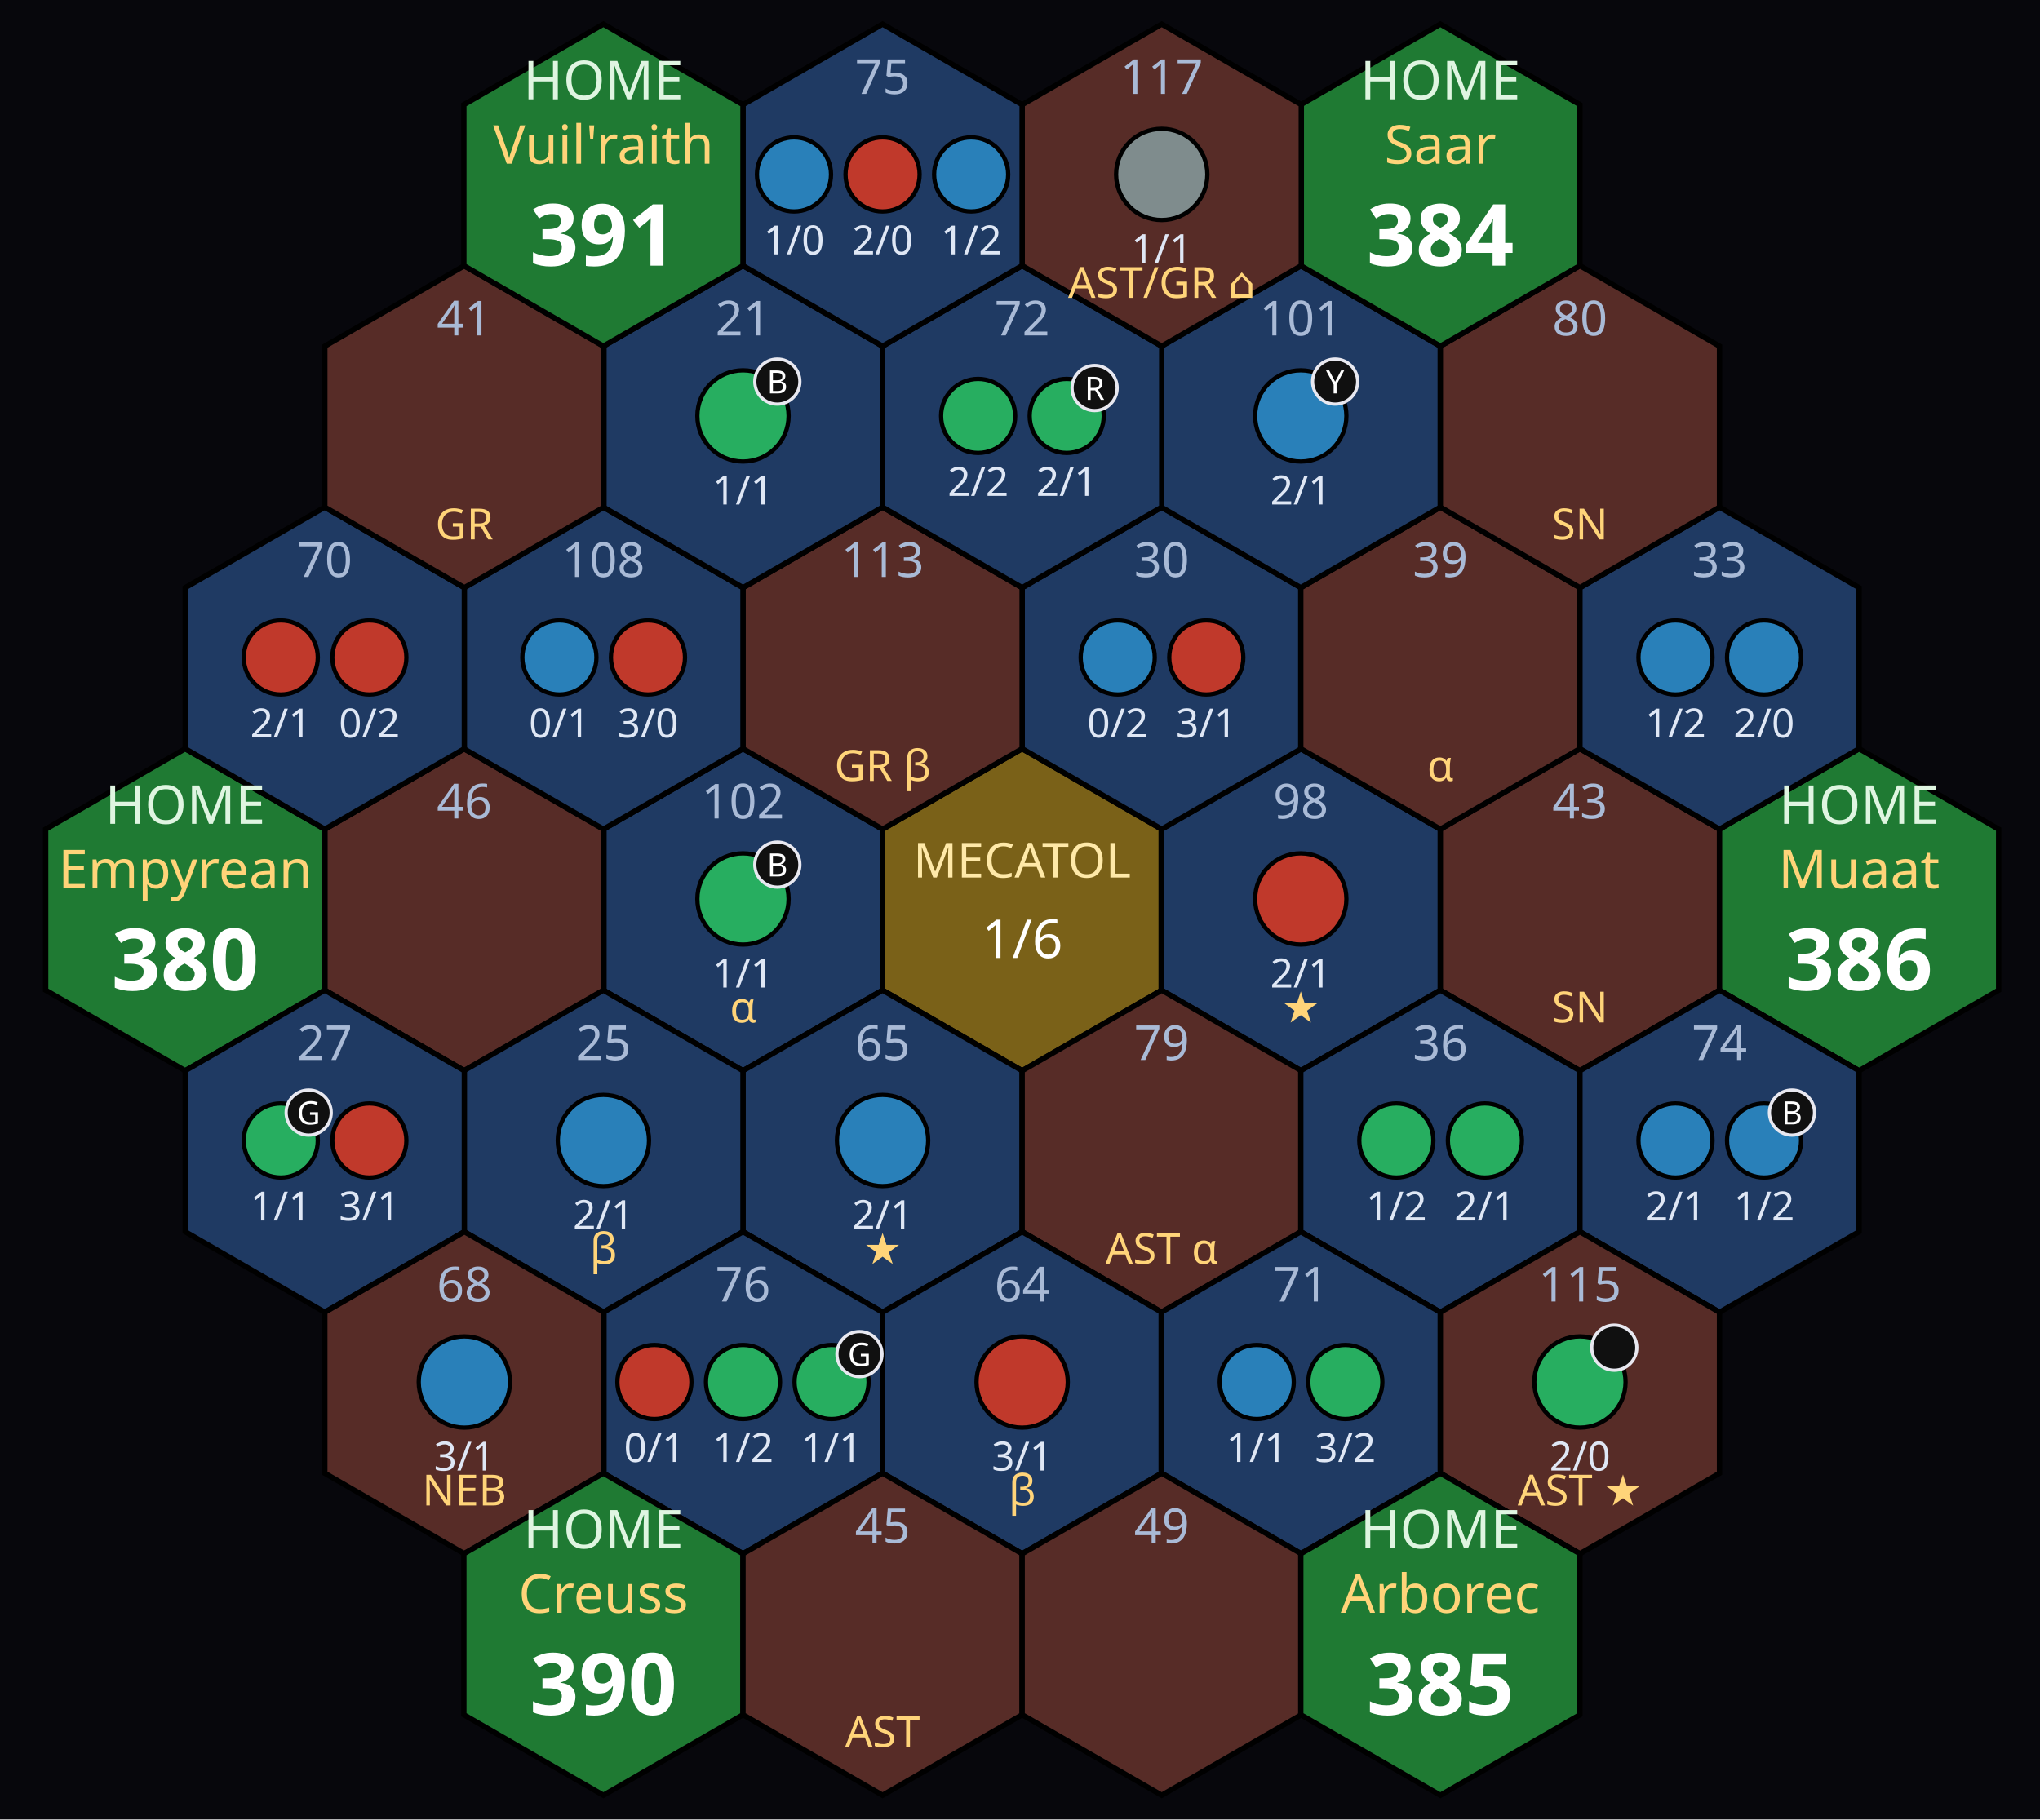
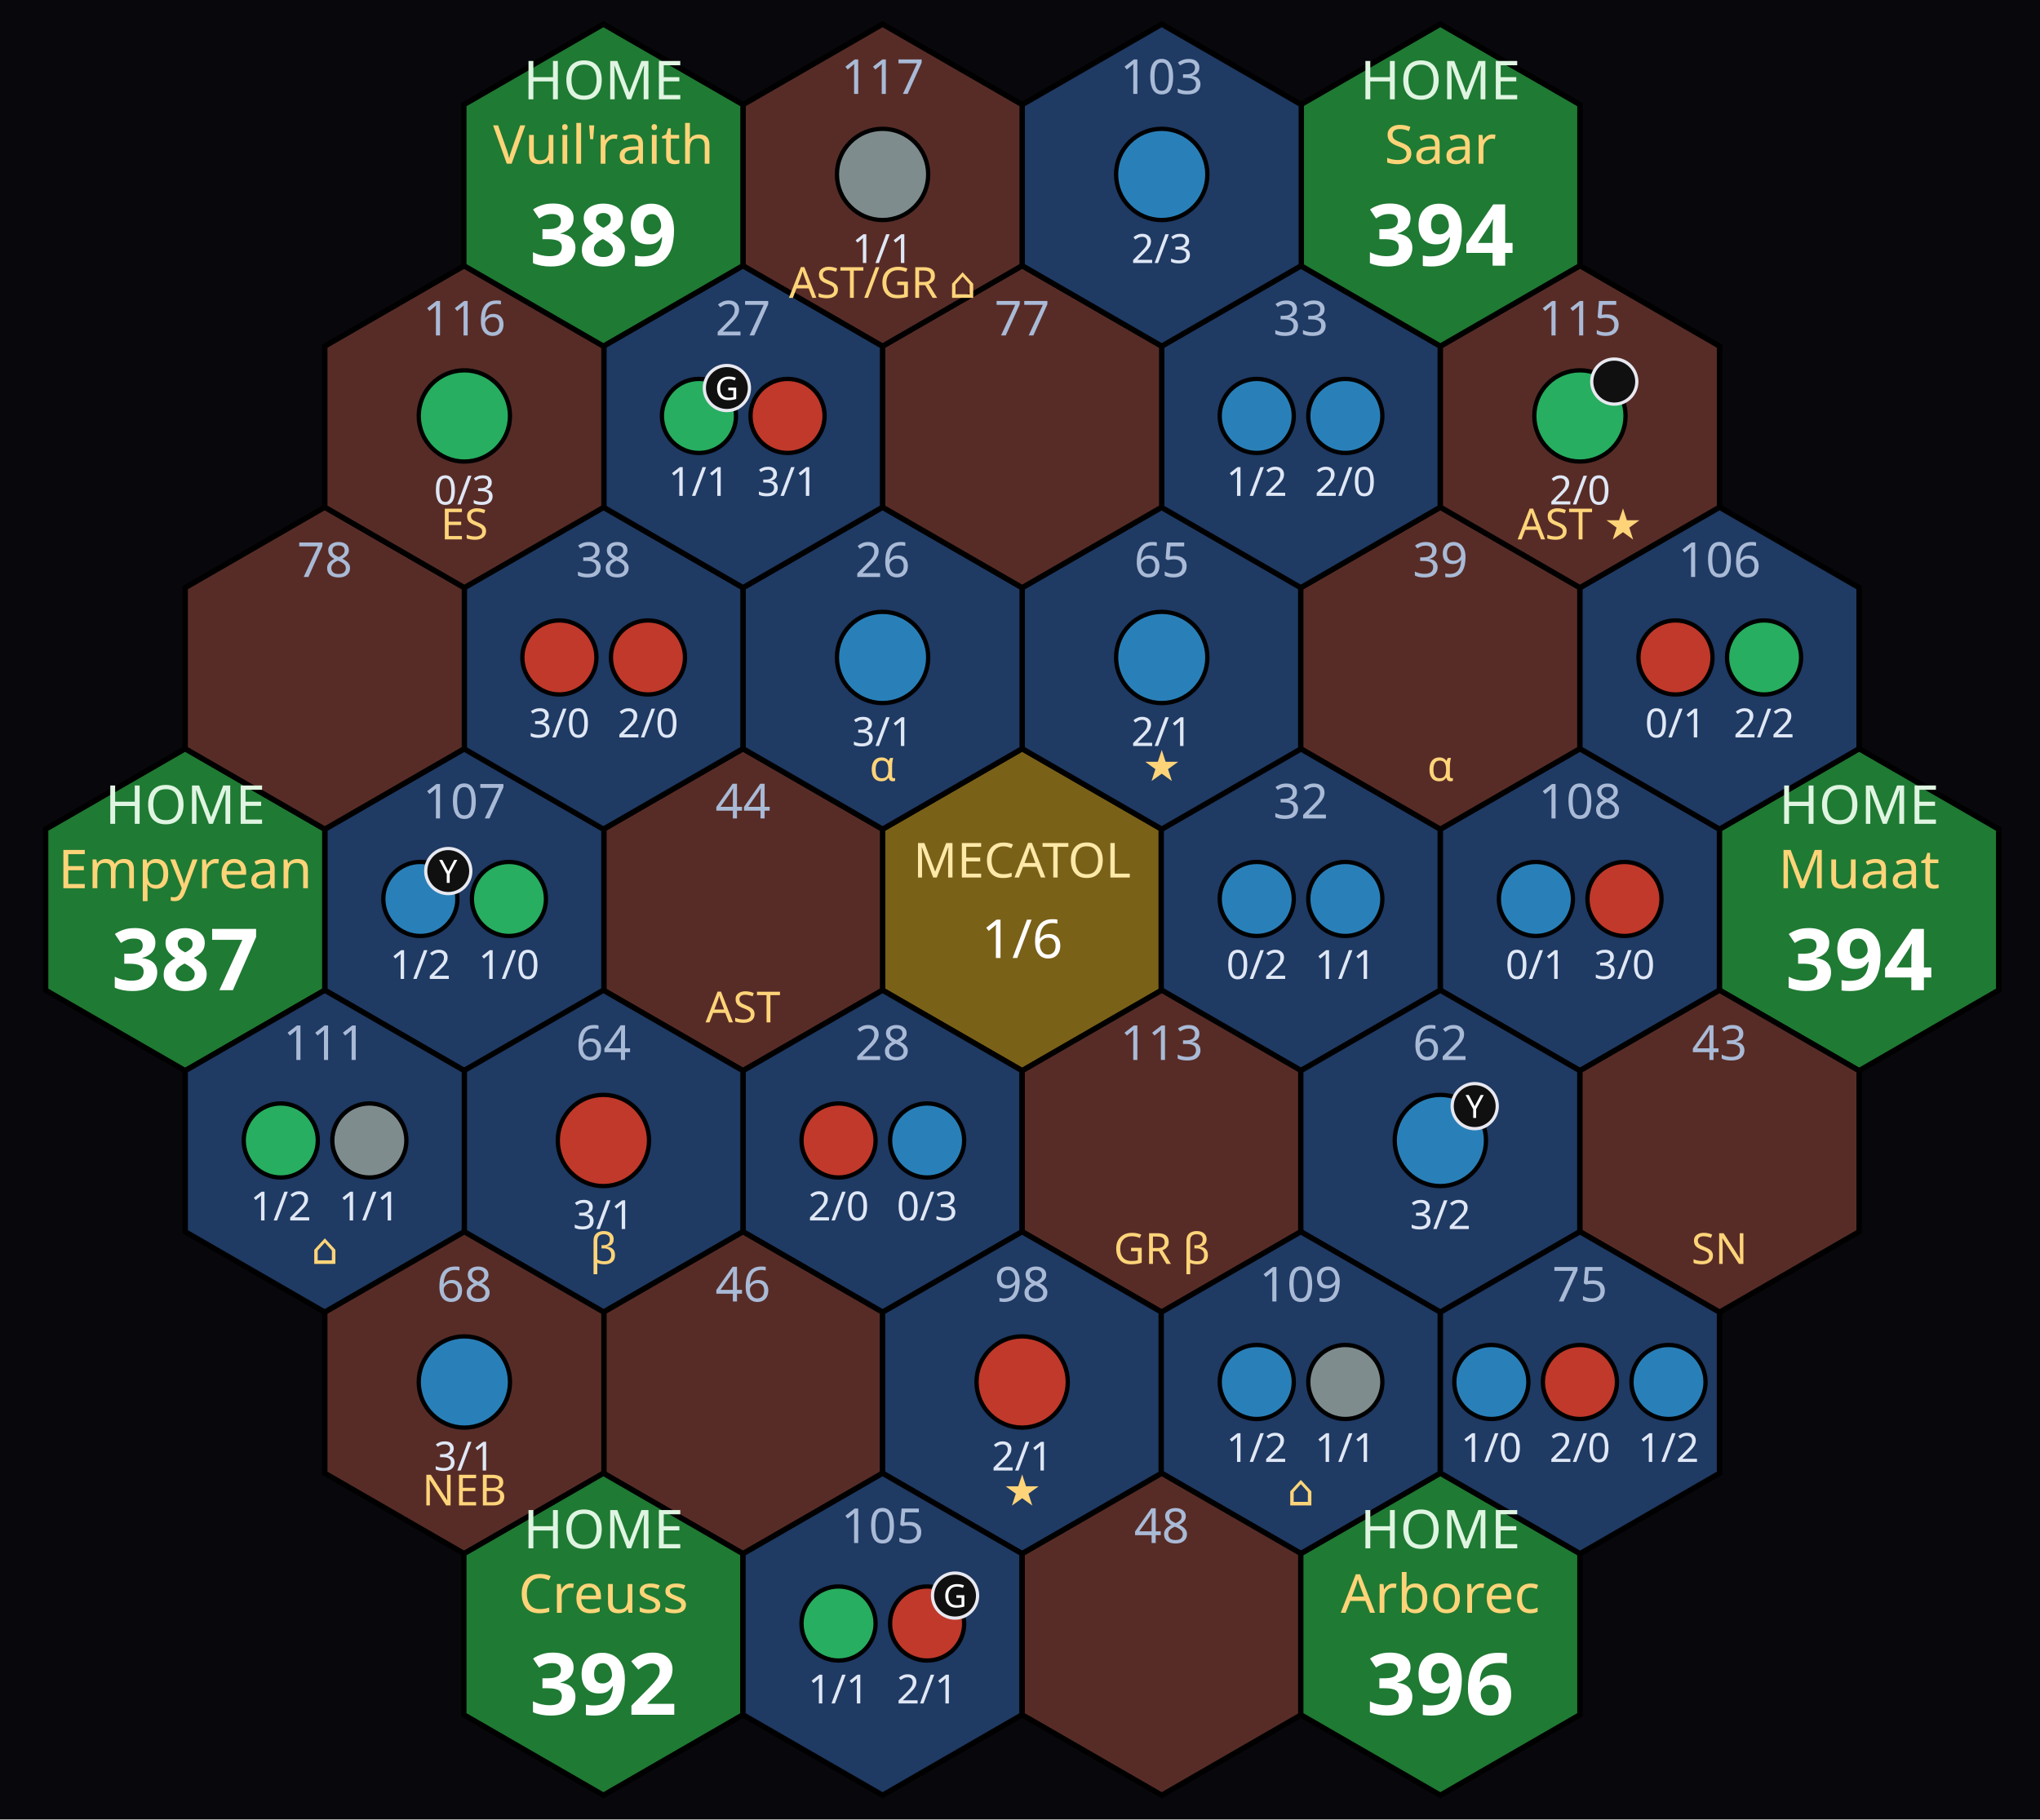
<svg xmlns="http://www.w3.org/2000/svg" width="380" height="339" viewBox="0 0 380 339">
  <rect width="100%" height="100%" fill="#07070c" />
  <polygon points="190.4,139.5 216.4,154.5 216.4,184.5 190.4,199.5 164.4,184.5 164.4,154.5" fill="#7a6118" stroke="#000000" stroke-width="1" />
  <polygon points="242.3,139.5 268.3,154.5 268.3,184.5 242.3,199.5 216.3,184.5 216.3,154.5" fill="#1f3a63" stroke="#000000" stroke-width="1" />
  <polygon points="216.4,94.5 242.4,109.5 242.4,139.5 216.4,154.5 190.4,139.5 190.4,109.5" fill="#1f3a63" stroke="#000000" stroke-width="1" />
-   <polygon points="138.4,139.5 164.4,154.5 164.4,184.5 138.4,199.5 112.4,184.5 112.4,154.5" fill="#1f3a63" stroke="#000000" stroke-width="1" />
-   <polygon points="164.4,94.5 190.4,109.5 190.4,139.5 164.4,154.5 138.4,139.5 138.4,109.5" fill="#572c27" stroke="#000000" stroke-width="1" />
+   <polygon points="138.4,139.5 164.4,154.5 164.4,184.5 138.4,199.5 112.4,184.5 112.4,154.5" fill="#572c27" stroke="#000000" stroke-width="1" />
+   <polygon points="164.4,94.5 190.4,109.5 190.4,139.5 164.4,154.5 138.4,139.5 138.4,109.5" fill="#1f3a63" stroke="#000000" stroke-width="1" />
  <polygon points="164.4,184.5 190.4,199.5 190.4,229.5 164.4,244.5 138.4,229.5 138.4,199.5" fill="#1f3a63" stroke="#000000" stroke-width="1" />
  <polygon points="216.4,184.5 242.4,199.5 242.4,229.5 216.4,244.5 190.4,229.5 190.4,199.5" fill="#572c27" stroke="#000000" stroke-width="1" />
-   <polygon points="294.3,139.5 320.3,154.5 320.3,184.5 294.3,199.5 268.3,184.5 268.3,154.5" fill="#572c27" stroke="#000000" stroke-width="1" />
+   <polygon points="294.3,139.5 320.3,154.5 320.3,184.5 294.3,199.5 268.3,184.5 268.3,154.5" fill="#1f3a63" stroke="#000000" stroke-width="1" />
  <polygon points="268.3,94.5 294.3,109.5 294.3,139.5 268.3,154.5 242.3,139.5 242.3,109.5" fill="#572c27" stroke="#000000" stroke-width="1" />
  <polygon points="268.3,184.5 294.3,199.5 294.3,229.5 268.3,244.5 242.3,229.5 242.3,199.5" fill="#1f3a63" stroke="#000000" stroke-width="1" />
  <polygon points="242.3,49.5 268.3,64.5 268.3,94.5 242.3,109.5 216.3,94.5 216.3,64.5" fill="#1f3a63" stroke="#000000" stroke-width="1" />
-   <polygon points="190.4,49.5 216.4,64.5 216.4,94.5 190.4,109.5 164.4,94.5 164.4,64.5" fill="#1f3a63" stroke="#000000" stroke-width="1" />
-   <polygon points="86.5,139.5 112.5,154.5 112.5,184.5 86.5,199.5 60.5,184.5 60.5,154.5" fill="#572c27" stroke="#000000" stroke-width="1" />
+   <polygon points="190.4,49.5 216.4,64.5 216.4,94.5 190.4,109.5 164.4,94.5 164.4,64.5" fill="#572c27" stroke="#000000" stroke-width="1" />
+   <polygon points="86.5,139.5 112.5,154.5 112.5,184.5 86.5,199.5 60.5,184.5 60.5,154.5" fill="#1f3a63" stroke="#000000" stroke-width="1" />
  <polygon points="112.4,94.5 138.4,109.5 138.4,139.5 112.4,154.5 86.4,139.5 86.4,109.5" fill="#1f3a63" stroke="#000000" stroke-width="1" />
  <polygon points="112.4,184.5 138.4,199.5 138.4,229.5 112.4,244.5 86.4,229.5 86.4,199.5" fill="#1f3a63" stroke="#000000" stroke-width="1" />
  <polygon points="138.4,49.5 164.4,64.5 164.4,94.5 138.4,109.5 112.4,94.5 112.4,64.5" fill="#1f3a63" stroke="#000000" stroke-width="1" />
-   <polygon points="138.4,229.5 164.4,244.5 164.4,274.5 138.4,289.5 112.4,274.5 112.4,244.5" fill="#1f3a63" stroke="#000000" stroke-width="1" />
+   <polygon points="138.4,229.5 164.4,244.5 164.4,274.5 138.4,289.5 112.4,274.5 112.4,244.5" fill="#572c27" stroke="#000000" stroke-width="1" />
  <polygon points="190.4,229.5 216.4,244.5 216.4,274.5 190.4,289.5 164.4,274.5 164.4,244.5" fill="#1f3a63" stroke="#000000" stroke-width="1" />
  <polygon points="242.3,229.5 268.3,244.5 268.3,274.5 242.3,289.5 216.3,274.5 216.3,244.5" fill="#1f3a63" stroke="#000000" stroke-width="1" />
  <polygon points="346.3,139.5 372.3,154.5 372.3,184.5 346.3,199.5 320.3,184.5 320.3,154.5" fill="#1f7a33" stroke="#000000" stroke-width="1" />
  <polygon points="320.3,94.5 346.3,109.5 346.3,139.5 320.3,154.5 294.3,139.5 294.3,109.5" fill="#1f3a63" stroke="#000000" stroke-width="1" />
-   <polygon points="320.3,184.5 346.3,199.5 346.3,229.5 320.3,244.5 294.3,229.5 294.3,199.5" fill="#1f3a63" stroke="#000000" stroke-width="1" />
+   <polygon points="320.3,184.5 346.3,199.5 346.3,229.5 320.3,244.5 294.3,229.5 294.3,199.5" fill="#572c27" stroke="#000000" stroke-width="1" />
  <polygon points="294.3,49.5 320.3,64.5 320.3,94.5 294.3,109.5 268.3,94.5 268.3,64.5" fill="#572c27" stroke="#000000" stroke-width="1" />
-   <polygon points="294.3,229.5 320.3,244.5 320.3,274.5 294.3,289.5 268.3,274.5 268.3,244.5" fill="#572c27" stroke="#000000" stroke-width="1" />
+   <polygon points="294.3,229.5 320.3,244.5 320.3,274.5 294.3,289.5 268.3,274.5 268.3,244.5" fill="#1f3a63" stroke="#000000" stroke-width="1" />
  <polygon points="268.3,4.5 294.3,19.5 294.3,49.5 268.3,64.5 242.3,49.5 242.3,19.5" fill="#1f7a33" stroke="#000000" stroke-width="1" />
-   <polygon points="216.4,4.5 242.4,19.5 242.4,49.5 216.4,64.5 190.4,49.5 190.4,19.5" fill="#572c27" stroke="#000000" stroke-width="1" />
-   <polygon points="164.4,4.5 190.4,19.5 190.4,49.5 164.4,64.5 138.4,49.5 138.4,19.5" fill="#1f3a63" stroke="#000000" stroke-width="1" />
+   <polygon points="216.4,4.5 242.4,19.5 242.4,49.5 216.4,64.5 190.4,49.5 190.4,19.5" fill="#1f3a63" stroke="#000000" stroke-width="1" />
+   <polygon points="164.4,4.5 190.4,19.5 190.4,49.5 164.4,64.5 138.4,49.5 138.4,19.5" fill="#572c27" stroke="#000000" stroke-width="1" />
  <polygon points="34.5,139.5 60.5,154.5 60.5,184.5 34.5,199.5 8.5,184.5 8.5,154.5" fill="#1f7a33" stroke="#000000" stroke-width="1" />
-   <polygon points="60.5,94.5 86.5,109.5 86.5,139.5 60.5,154.5 34.5,139.5 34.5,109.5" fill="#1f3a63" stroke="#000000" stroke-width="1" />
+   <polygon points="60.5,94.5 86.5,109.5 86.5,139.5 60.5,154.5 34.5,139.5 34.5,109.5" fill="#572c27" stroke="#000000" stroke-width="1" />
  <polygon points="60.5,184.5 86.5,199.5 86.5,229.5 60.5,244.5 34.5,229.5 34.5,199.5" fill="#1f3a63" stroke="#000000" stroke-width="1" />
  <polygon points="86.5,49.5 112.5,64.5 112.5,94.5 86.5,109.5 60.5,94.5 60.5,64.5" fill="#572c27" stroke="#000000" stroke-width="1" />
  <polygon points="86.5,229.5 112.5,244.5 112.5,274.5 86.5,289.5 60.5,274.5 60.5,244.5" fill="#572c27" stroke="#000000" stroke-width="1" />
  <polygon points="112.4,4.5 138.4,19.5 138.4,49.5 112.4,64.5 86.4,49.5 86.4,19.5" fill="#1f7a33" stroke="#000000" stroke-width="1" />
  <polygon points="112.4,274.5 138.4,289.5 138.4,319.5 112.4,334.5 86.4,319.5 86.4,289.5" fill="#1f7a33" stroke="#000000" stroke-width="1" />
-   <polygon points="164.4,274.5 190.4,289.5 190.4,319.5 164.4,334.5 138.4,319.5 138.4,289.5" fill="#572c27" stroke="#000000" stroke-width="1" />
+   <polygon points="164.4,274.5 190.4,289.5 190.4,319.5 164.4,334.5 138.4,319.5 138.4,289.5" fill="#1f3a63" stroke="#000000" stroke-width="1" />
  <polygon points="216.4,274.5 242.4,289.5 242.4,319.5 216.4,334.5 190.4,319.5 190.4,289.5" fill="#572c27" stroke="#000000" stroke-width="1" />
  <polygon points="268.3,274.5 294.3,289.5 294.3,319.5 268.3,334.5 242.3,319.5 242.3,289.5" fill="#1f7a33" stroke="#000000" stroke-width="1" />
  <text x="190.4" y="163.5" font-size="9" fill="#ffe9a8" text-anchor="middle" font-family="sans-serif">MECATOL</text>
  <text x="190.4" y="178.5" font-size="10" fill="#ffffff" text-anchor="middle" font-family="sans-serif">1/6</text>
-   <text x="242.3" y="152.5" font-size="9" fill="#a9bad6" text-anchor="middle" font-family="sans-serif">98</text>
-   <circle cx="242.3" cy="167.5" r="8.5" fill="#c0392b" stroke="#000000" stroke-width="0.80" />
-   <text x="242.3" y="184.0" font-size="7.5" fill="#dfe7f5" text-anchor="middle" font-family="sans-serif">2/1</text>
-   <text x="242.3" y="190.5" font-size="8" fill="#ffd479" text-anchor="middle" font-family="sans-serif">★</text>
-   <text x="216.4" y="107.5" font-size="9" fill="#a9bad6" text-anchor="middle" font-family="sans-serif">30</text>
-   <circle cx="208.2" cy="122.5" r="6.9" fill="#2980b9" stroke="#000000" stroke-width="0.80" />
-   <text x="208.2" y="137.4" font-size="7.5" fill="#dfe7f5" text-anchor="middle" font-family="sans-serif">0/2</text>
-   <circle cx="224.7" cy="122.5" r="6.9" fill="#c0392b" stroke="#000000" stroke-width="0.80" />
-   <text x="224.7" y="137.4" font-size="7.5" fill="#dfe7f5" text-anchor="middle" font-family="sans-serif">3/1</text>
-   <text x="138.4" y="152.5" font-size="9" fill="#a9bad6" text-anchor="middle" font-family="sans-serif">102</text>
-   <circle cx="138.4" cy="167.5" r="8.5" fill="#27ae60" stroke="#000000" stroke-width="0.80" />
-   <circle cx="144.8" cy="161.1" r="4.2" fill="#101010" stroke="#e8e8f0" stroke-width="0.6" />
-   <text x="144.8" y="163.3" font-size="6" fill="#ffffff" text-anchor="middle" font-family="sans-serif">B</text>
-   <text x="138.4" y="184.0" font-size="7.5" fill="#dfe7f5" text-anchor="middle" font-family="sans-serif">1/1</text>
-   <text x="138.4" y="190.5" font-size="8" fill="#ffd479" text-anchor="middle" font-family="sans-serif">α</text>
-   <text x="164.4" y="107.5" font-size="9" fill="#a9bad6" text-anchor="middle" font-family="sans-serif">113</text>
-   <text x="164.4" y="145.5" font-size="8" fill="#ffd479" text-anchor="middle" font-family="sans-serif">GR β</text>
-   <text x="164.4" y="197.5" font-size="9" fill="#a9bad6" text-anchor="middle" font-family="sans-serif">65</text>
-   <circle cx="164.4" cy="212.5" r="8.5" fill="#2980b9" stroke="#000000" stroke-width="0.80" />
-   <text x="164.4" y="229.0" font-size="7.5" fill="#dfe7f5" text-anchor="middle" font-family="sans-serif">2/1</text>
-   <text x="164.4" y="235.5" font-size="8" fill="#ffd479" text-anchor="middle" font-family="sans-serif">★</text>
-   <text x="216.4" y="197.5" font-size="9" fill="#a9bad6" text-anchor="middle" font-family="sans-serif">79</text>
-   <text x="216.4" y="235.5" font-size="8" fill="#ffd479" text-anchor="middle" font-family="sans-serif">AST α</text>
-   <text x="294.3" y="152.5" font-size="9" fill="#a9bad6" text-anchor="middle" font-family="sans-serif">43</text>
-   <text x="294.3" y="190.5" font-size="8" fill="#ffd479" text-anchor="middle" font-family="sans-serif">SN</text>
+   <text x="242.3" y="152.5" font-size="9" fill="#a9bad6" text-anchor="middle" font-family="sans-serif">32</text>
+   <circle cx="234.1" cy="167.5" r="6.9" fill="#2980b9" stroke="#000000" stroke-width="0.80" />
+   <text x="234.1" y="182.4" font-size="7.5" fill="#dfe7f5" text-anchor="middle" font-family="sans-serif">0/2</text>
+   <circle cx="250.6" cy="167.5" r="6.9" fill="#2980b9" stroke="#000000" stroke-width="0.80" />
+   <text x="250.6" y="182.4" font-size="7.5" fill="#dfe7f5" text-anchor="middle" font-family="sans-serif">1/1</text>
+   <text x="216.4" y="107.5" font-size="9" fill="#a9bad6" text-anchor="middle" font-family="sans-serif">65</text>
+   <circle cx="216.4" cy="122.5" r="8.5" fill="#2980b9" stroke="#000000" stroke-width="0.80" />
+   <text x="216.4" y="139.0" font-size="7.5" fill="#dfe7f5" text-anchor="middle" font-family="sans-serif">2/1</text>
+   <text x="216.4" y="145.5" font-size="8" fill="#ffd479" text-anchor="middle" font-family="sans-serif">★</text>
+   <text x="138.4" y="152.5" font-size="9" fill="#a9bad6" text-anchor="middle" font-family="sans-serif">44</text>
+   <text x="138.4" y="190.5" font-size="8" fill="#ffd479" text-anchor="middle" font-family="sans-serif">AST</text>
+   <text x="164.4" y="107.5" font-size="9" fill="#a9bad6" text-anchor="middle" font-family="sans-serif">26</text>
+   <circle cx="164.4" cy="122.5" r="8.5" fill="#2980b9" stroke="#000000" stroke-width="0.80" />
+   <text x="164.4" y="139.0" font-size="7.5" fill="#dfe7f5" text-anchor="middle" font-family="sans-serif">3/1</text>
+   <text x="164.4" y="145.5" font-size="8" fill="#ffd479" text-anchor="middle" font-family="sans-serif">α</text>
+   <text x="164.4" y="197.5" font-size="9" fill="#a9bad6" text-anchor="middle" font-family="sans-serif">28</text>
+   <circle cx="156.2" cy="212.5" r="6.9" fill="#c0392b" stroke="#000000" stroke-width="0.80" />
+   <text x="156.2" y="227.4" font-size="7.5" fill="#dfe7f5" text-anchor="middle" font-family="sans-serif">2/0</text>
+   <circle cx="172.7" cy="212.5" r="6.9" fill="#2980b9" stroke="#000000" stroke-width="0.80" />
+   <text x="172.7" y="227.4" font-size="7.5" fill="#dfe7f5" text-anchor="middle" font-family="sans-serif">0/3</text>
+   <text x="216.4" y="197.5" font-size="9" fill="#a9bad6" text-anchor="middle" font-family="sans-serif">113</text>
+   <text x="216.4" y="235.5" font-size="8" fill="#ffd479" text-anchor="middle" font-family="sans-serif">GR β</text>
+   <text x="294.3" y="152.5" font-size="9" fill="#a9bad6" text-anchor="middle" font-family="sans-serif">108</text>
+   <circle cx="286.1" cy="167.5" r="6.9" fill="#2980b9" stroke="#000000" stroke-width="0.80" />
+   <text x="286.1" y="182.4" font-size="7.5" fill="#dfe7f5" text-anchor="middle" font-family="sans-serif">0/1</text>
+   <circle cx="302.6" cy="167.5" r="6.9" fill="#c0392b" stroke="#000000" stroke-width="0.80" />
+   <text x="302.6" y="182.4" font-size="7.5" fill="#dfe7f5" text-anchor="middle" font-family="sans-serif">3/0</text>
  <text x="268.3" y="107.5" font-size="9" fill="#a9bad6" text-anchor="middle" font-family="sans-serif">39</text>
  <text x="268.3" y="145.5" font-size="8" fill="#ffd479" text-anchor="middle" font-family="sans-serif">α</text>
-   <text x="268.3" y="197.5" font-size="9" fill="#a9bad6" text-anchor="middle" font-family="sans-serif">36</text>
-   <circle cx="260.1" cy="212.5" r="6.9" fill="#27ae60" stroke="#000000" stroke-width="0.80" />
-   <text x="260.1" y="227.4" font-size="7.5" fill="#dfe7f5" text-anchor="middle" font-family="sans-serif">1/2</text>
-   <circle cx="276.6" cy="212.5" r="6.9" fill="#27ae60" stroke="#000000" stroke-width="0.80" />
-   <text x="276.6" y="227.4" font-size="7.5" fill="#dfe7f5" text-anchor="middle" font-family="sans-serif">2/1</text>
-   <text x="242.3" y="62.5" font-size="9" fill="#a9bad6" text-anchor="middle" font-family="sans-serif">101</text>
-   <circle cx="242.3" cy="77.5" r="8.5" fill="#2980b9" stroke="#000000" stroke-width="0.80" />
-   <circle cx="248.7" cy="71.1" r="4.2" fill="#101010" stroke="#e8e8f0" stroke-width="0.6" />
-   <text x="248.7" y="73.3" font-size="6" fill="#ffffff" text-anchor="middle" font-family="sans-serif">Y</text>
-   <text x="242.3" y="94.0" font-size="7.5" fill="#dfe7f5" text-anchor="middle" font-family="sans-serif">2/1</text>
-   <text x="190.4" y="62.5" font-size="9" fill="#a9bad6" text-anchor="middle" font-family="sans-serif">72</text>
-   <circle cx="182.2" cy="77.5" r="6.9" fill="#27ae60" stroke="#000000" stroke-width="0.80" />
-   <text x="182.2" y="92.4" font-size="7.5" fill="#dfe7f5" text-anchor="middle" font-family="sans-serif">2/2</text>
-   <circle cx="198.7" cy="77.5" r="6.9" fill="#27ae60" stroke="#000000" stroke-width="0.80" />
-   <circle cx="203.9" cy="72.3" r="4.2" fill="#101010" stroke="#e8e8f0" stroke-width="0.6" />
-   <text x="203.9" y="74.5" font-size="6" fill="#ffffff" text-anchor="middle" font-family="sans-serif">R</text>
-   <text x="198.7" y="92.4" font-size="7.5" fill="#dfe7f5" text-anchor="middle" font-family="sans-serif">2/1</text>
-   <text x="86.5" y="152.5" font-size="9" fill="#a9bad6" text-anchor="middle" font-family="sans-serif">46</text>
-   <text x="112.4" y="107.5" font-size="9" fill="#a9bad6" text-anchor="middle" font-family="sans-serif">108</text>
-   <circle cx="104.2" cy="122.5" r="6.9" fill="#2980b9" stroke="#000000" stroke-width="0.80" />
-   <text x="104.2" y="137.4" font-size="7.5" fill="#dfe7f5" text-anchor="middle" font-family="sans-serif">0/1</text>
+   <text x="268.3" y="197.5" font-size="9" fill="#a9bad6" text-anchor="middle" font-family="sans-serif">62</text>
+   <circle cx="268.3" cy="212.5" r="8.5" fill="#2980b9" stroke="#000000" stroke-width="0.80" />
+   <circle cx="274.7" cy="206.1" r="4.2" fill="#101010" stroke="#e8e8f0" stroke-width="0.6" />
+   <text x="274.7" y="208.3" font-size="6" fill="#ffffff" text-anchor="middle" font-family="sans-serif">Y</text>
+   <text x="268.3" y="229.0" font-size="7.5" fill="#dfe7f5" text-anchor="middle" font-family="sans-serif">3/2</text>
+   <text x="242.3" y="62.5" font-size="9" fill="#a9bad6" text-anchor="middle" font-family="sans-serif">33</text>
+   <circle cx="234.1" cy="77.5" r="6.9" fill="#2980b9" stroke="#000000" stroke-width="0.80" />
+   <text x="234.1" y="92.4" font-size="7.5" fill="#dfe7f5" text-anchor="middle" font-family="sans-serif">1/2</text>
+   <circle cx="250.6" cy="77.5" r="6.9" fill="#2980b9" stroke="#000000" stroke-width="0.80" />
+   <text x="250.6" y="92.4" font-size="7.5" fill="#dfe7f5" text-anchor="middle" font-family="sans-serif">2/0</text>
+   <text x="190.4" y="62.5" font-size="9" fill="#a9bad6" text-anchor="middle" font-family="sans-serif">77</text>
+   <text x="86.5" y="152.5" font-size="9" fill="#a9bad6" text-anchor="middle" font-family="sans-serif">107</text>
+   <circle cx="78.3" cy="167.5" r="6.9" fill="#2980b9" stroke="#000000" stroke-width="0.80" />
+   <circle cx="83.5" cy="162.3" r="4.2" fill="#101010" stroke="#e8e8f0" stroke-width="0.6" />
+   <text x="83.5" y="164.5" font-size="6" fill="#ffffff" text-anchor="middle" font-family="sans-serif">Y</text>
+   <text x="78.3" y="182.4" font-size="7.5" fill="#dfe7f5" text-anchor="middle" font-family="sans-serif">1/2</text>
+   <circle cx="94.8" cy="167.5" r="6.9" fill="#27ae60" stroke="#000000" stroke-width="0.80" />
+   <text x="94.8" y="182.4" font-size="7.5" fill="#dfe7f5" text-anchor="middle" font-family="sans-serif">1/0</text>
+   <text x="112.4" y="107.5" font-size="9" fill="#a9bad6" text-anchor="middle" font-family="sans-serif">38</text>
+   <circle cx="104.2" cy="122.5" r="6.9" fill="#c0392b" stroke="#000000" stroke-width="0.80" />
+   <text x="104.2" y="137.4" font-size="7.5" fill="#dfe7f5" text-anchor="middle" font-family="sans-serif">3/0</text>
  <circle cx="120.7" cy="122.5" r="6.9" fill="#c0392b" stroke="#000000" stroke-width="0.80" />
-   <text x="120.7" y="137.4" font-size="7.5" fill="#dfe7f5" text-anchor="middle" font-family="sans-serif">3/0</text>
-   <text x="112.4" y="197.5" font-size="9" fill="#a9bad6" text-anchor="middle" font-family="sans-serif">25</text>
-   <circle cx="112.4" cy="212.5" r="8.5" fill="#2980b9" stroke="#000000" stroke-width="0.80" />
-   <text x="112.4" y="229.0" font-size="7.5" fill="#dfe7f5" text-anchor="middle" font-family="sans-serif">2/1</text>
+   <text x="120.7" y="137.4" font-size="7.5" fill="#dfe7f5" text-anchor="middle" font-family="sans-serif">2/0</text>
+   <text x="112.4" y="197.5" font-size="9" fill="#a9bad6" text-anchor="middle" font-family="sans-serif">64</text>
+   <circle cx="112.4" cy="212.5" r="8.5" fill="#c0392b" stroke="#000000" stroke-width="0.80" />
+   <text x="112.4" y="229.0" font-size="7.5" fill="#dfe7f5" text-anchor="middle" font-family="sans-serif">3/1</text>
  <text x="112.4" y="235.5" font-size="8" fill="#ffd479" text-anchor="middle" font-family="sans-serif">β</text>
-   <text x="138.4" y="62.5" font-size="9" fill="#a9bad6" text-anchor="middle" font-family="sans-serif">21</text>
-   <circle cx="138.4" cy="77.5" r="8.5" fill="#27ae60" stroke="#000000" stroke-width="0.80" />
-   <circle cx="144.8" cy="71.1" r="4.2" fill="#101010" stroke="#e8e8f0" stroke-width="0.6" />
-   <text x="144.8" y="73.3" font-size="6" fill="#ffffff" text-anchor="middle" font-family="sans-serif">B</text>
-   <text x="138.4" y="94.0" font-size="7.5" fill="#dfe7f5" text-anchor="middle" font-family="sans-serif">1/1</text>
-   <text x="138.4" y="242.5" font-size="9" fill="#a9bad6" text-anchor="middle" font-family="sans-serif">76</text>
-   <circle cx="121.9" cy="257.5" r="6.9" fill="#c0392b" stroke="#000000" stroke-width="0.80" />
-   <text x="121.9" y="272.4" font-size="7.5" fill="#dfe7f5" text-anchor="middle" font-family="sans-serif">0/1</text>
-   <circle cx="138.4" cy="257.5" r="6.9" fill="#27ae60" stroke="#000000" stroke-width="0.80" />
-   <text x="138.4" y="272.4" font-size="7.5" fill="#dfe7f5" text-anchor="middle" font-family="sans-serif">1/2</text>
-   <circle cx="154.9" cy="257.5" r="6.9" fill="#27ae60" stroke="#000000" stroke-width="0.80" />
-   <circle cx="160.1" cy="252.3" r="4.2" fill="#101010" stroke="#e8e8f0" stroke-width="0.6" />
-   <text x="160.1" y="254.5" font-size="6" fill="#ffffff" text-anchor="middle" font-family="sans-serif">G</text>
-   <text x="154.9" y="272.4" font-size="7.5" fill="#dfe7f5" text-anchor="middle" font-family="sans-serif">1/1</text>
-   <text x="190.4" y="242.5" font-size="9" fill="#a9bad6" text-anchor="middle" font-family="sans-serif">64</text>
+   <text x="138.4" y="62.5" font-size="9" fill="#a9bad6" text-anchor="middle" font-family="sans-serif">27</text>
+   <circle cx="130.2" cy="77.5" r="6.9" fill="#27ae60" stroke="#000000" stroke-width="0.80" />
+   <circle cx="135.4" cy="72.3" r="4.2" fill="#101010" stroke="#e8e8f0" stroke-width="0.6" />
+   <text x="135.4" y="74.5" font-size="6" fill="#ffffff" text-anchor="middle" font-family="sans-serif">G</text>
+   <text x="130.2" y="92.4" font-size="7.5" fill="#dfe7f5" text-anchor="middle" font-family="sans-serif">1/1</text>
+   <circle cx="146.7" cy="77.5" r="6.9" fill="#c0392b" stroke="#000000" stroke-width="0.80" />
+   <text x="146.7" y="92.4" font-size="7.5" fill="#dfe7f5" text-anchor="middle" font-family="sans-serif">3/1</text>
+   <text x="138.4" y="242.5" font-size="9" fill="#a9bad6" text-anchor="middle" font-family="sans-serif">46</text>
+   <text x="190.4" y="242.5" font-size="9" fill="#a9bad6" text-anchor="middle" font-family="sans-serif">98</text>
  <circle cx="190.4" cy="257.5" r="8.5" fill="#c0392b" stroke="#000000" stroke-width="0.80" />
-   <text x="190.4" y="274.0" font-size="7.5" fill="#dfe7f5" text-anchor="middle" font-family="sans-serif">3/1</text>
-   <text x="190.4" y="280.5" font-size="8" fill="#ffd479" text-anchor="middle" font-family="sans-serif">β</text>
-   <text x="242.3" y="242.5" font-size="9" fill="#a9bad6" text-anchor="middle" font-family="sans-serif">71</text>
+   <text x="190.4" y="274.0" font-size="7.5" fill="#dfe7f5" text-anchor="middle" font-family="sans-serif">2/1</text>
+   <text x="190.4" y="280.5" font-size="8" fill="#ffd479" text-anchor="middle" font-family="sans-serif">★</text>
+   <text x="242.3" y="242.5" font-size="9" fill="#a9bad6" text-anchor="middle" font-family="sans-serif">109</text>
  <circle cx="234.1" cy="257.5" r="6.9" fill="#2980b9" stroke="#000000" stroke-width="0.80" />
-   <text x="234.1" y="272.4" font-size="7.5" fill="#dfe7f5" text-anchor="middle" font-family="sans-serif">1/1</text>
-   <circle cx="250.6" cy="257.5" r="6.9" fill="#27ae60" stroke="#000000" stroke-width="0.80" />
-   <text x="250.6" y="272.4" font-size="7.5" fill="#dfe7f5" text-anchor="middle" font-family="sans-serif">3/2</text>
+   <text x="234.1" y="272.4" font-size="7.5" fill="#dfe7f5" text-anchor="middle" font-family="sans-serif">1/2</text>
+   <circle cx="250.6" cy="257.5" r="6.9" fill="#7f8c8d" stroke="#000000" stroke-width="0.80" />
+   <text x="250.6" y="272.4" font-size="7.5" fill="#dfe7f5" text-anchor="middle" font-family="sans-serif">1/1</text>
+   <text x="242.3" y="280.5" font-size="8" fill="#ffd479" text-anchor="middle" font-family="sans-serif">⌂</text>
  <text x="346.3" y="153.5" font-size="10" fill="#dff5e1" text-anchor="middle" font-family="sans-serif">HOME</text>
  <text x="346.3" y="165.5" font-size="10" fill="#ffd479" text-anchor="middle" font-family="sans-serif">Muaat</text>
-   <text x="346.3" y="184.5" font-size="16" fill="#ffffff" text-anchor="middle" font-family="sans-serif" font-weight="bold">386</text>
-   <text x="320.3" y="107.5" font-size="9" fill="#a9bad6" text-anchor="middle" font-family="sans-serif">33</text>
-   <circle cx="312.1" cy="122.5" r="6.9" fill="#2980b9" stroke="#000000" stroke-width="0.80" />
-   <text x="312.1" y="137.4" font-size="7.5" fill="#dfe7f5" text-anchor="middle" font-family="sans-serif">1/2</text>
-   <circle cx="328.6" cy="122.5" r="6.9" fill="#2980b9" stroke="#000000" stroke-width="0.80" />
-   <text x="328.6" y="137.4" font-size="7.5" fill="#dfe7f5" text-anchor="middle" font-family="sans-serif">2/0</text>
-   <text x="320.3" y="197.5" font-size="9" fill="#a9bad6" text-anchor="middle" font-family="sans-serif">74</text>
-   <circle cx="312.1" cy="212.5" r="6.9" fill="#2980b9" stroke="#000000" stroke-width="0.80" />
-   <text x="312.1" y="227.4" font-size="7.5" fill="#dfe7f5" text-anchor="middle" font-family="sans-serif">2/1</text>
-   <circle cx="328.6" cy="212.5" r="6.9" fill="#2980b9" stroke="#000000" stroke-width="0.80" />
-   <circle cx="333.8" cy="207.3" r="4.2" fill="#101010" stroke="#e8e8f0" stroke-width="0.6" />
-   <text x="333.8" y="209.5" font-size="6" fill="#ffffff" text-anchor="middle" font-family="sans-serif">B</text>
-   <text x="328.6" y="227.4" font-size="7.5" fill="#dfe7f5" text-anchor="middle" font-family="sans-serif">1/2</text>
-   <text x="294.3" y="62.5" font-size="9" fill="#a9bad6" text-anchor="middle" font-family="sans-serif">80</text>
-   <text x="294.3" y="100.5" font-size="8" fill="#ffd479" text-anchor="middle" font-family="sans-serif">SN</text>
-   <text x="294.3" y="242.5" font-size="9" fill="#a9bad6" text-anchor="middle" font-family="sans-serif">115</text>
-   <circle cx="294.3" cy="257.5" r="8.5" fill="#27ae60" stroke="#000000" stroke-width="0.80" />
-   <circle cx="300.7" cy="251.1" r="4.2" fill="#101010" stroke="#e8e8f0" stroke-width="0.6" />
-   <text x="300.7" y="253.3" font-size="6" fill="#ffffff" text-anchor="middle" font-family="sans-serif" />
-   <text x="294.3" y="274.0" font-size="7.5" fill="#dfe7f5" text-anchor="middle" font-family="sans-serif">2/0</text>
-   <text x="294.3" y="280.5" font-size="8" fill="#ffd479" text-anchor="middle" font-family="sans-serif">AST ★</text>
+   <text x="346.3" y="184.5" font-size="16" fill="#ffffff" text-anchor="middle" font-family="sans-serif" font-weight="bold">394</text>
+   <text x="320.3" y="107.5" font-size="9" fill="#a9bad6" text-anchor="middle" font-family="sans-serif">106</text>
+   <circle cx="312.1" cy="122.5" r="6.9" fill="#c0392b" stroke="#000000" stroke-width="0.80" />
+   <text x="312.1" y="137.4" font-size="7.5" fill="#dfe7f5" text-anchor="middle" font-family="sans-serif">0/1</text>
+   <circle cx="328.6" cy="122.5" r="6.9" fill="#27ae60" stroke="#000000" stroke-width="0.80" />
+   <text x="328.6" y="137.4" font-size="7.5" fill="#dfe7f5" text-anchor="middle" font-family="sans-serif">2/2</text>
+   <text x="320.3" y="197.5" font-size="9" fill="#a9bad6" text-anchor="middle" font-family="sans-serif">43</text>
+   <text x="320.3" y="235.5" font-size="8" fill="#ffd479" text-anchor="middle" font-family="sans-serif">SN</text>
+   <text x="294.3" y="62.5" font-size="9" fill="#a9bad6" text-anchor="middle" font-family="sans-serif">115</text>
+   <circle cx="294.3" cy="77.5" r="8.5" fill="#27ae60" stroke="#000000" stroke-width="0.80" />
+   <circle cx="300.7" cy="71.1" r="4.2" fill="#101010" stroke="#e8e8f0" stroke-width="0.6" />
+   <text x="300.7" y="73.3" font-size="6" fill="#ffffff" text-anchor="middle" font-family="sans-serif" />
+   <text x="294.3" y="94.0" font-size="7.5" fill="#dfe7f5" text-anchor="middle" font-family="sans-serif">2/0</text>
+   <text x="294.3" y="100.5" font-size="8" fill="#ffd479" text-anchor="middle" font-family="sans-serif">AST ★</text>
+   <text x="294.3" y="242.5" font-size="9" fill="#a9bad6" text-anchor="middle" font-family="sans-serif">75</text>
+   <circle cx="277.8" cy="257.5" r="6.9" fill="#2980b9" stroke="#000000" stroke-width="0.80" />
+   <text x="277.8" y="272.4" font-size="7.5" fill="#dfe7f5" text-anchor="middle" font-family="sans-serif">1/0</text>
+   <circle cx="294.3" cy="257.5" r="6.9" fill="#c0392b" stroke="#000000" stroke-width="0.80" />
+   <text x="294.3" y="272.4" font-size="7.5" fill="#dfe7f5" text-anchor="middle" font-family="sans-serif">2/0</text>
+   <circle cx="310.8" cy="257.5" r="6.9" fill="#2980b9" stroke="#000000" stroke-width="0.80" />
+   <text x="310.8" y="272.4" font-size="7.5" fill="#dfe7f5" text-anchor="middle" font-family="sans-serif">1/2</text>
  <text x="268.3" y="18.5" font-size="10" fill="#dff5e1" text-anchor="middle" font-family="sans-serif">HOME</text>
  <text x="268.3" y="30.5" font-size="10" fill="#ffd479" text-anchor="middle" font-family="sans-serif">Saar</text>
-   <text x="268.3" y="49.5" font-size="16" fill="#ffffff" text-anchor="middle" font-family="sans-serif" font-weight="bold">384</text>
-   <text x="216.4" y="17.5" font-size="9" fill="#a9bad6" text-anchor="middle" font-family="sans-serif">117</text>
-   <circle cx="216.4" cy="32.5" r="8.5" fill="#7f8c8d" stroke="#000000" stroke-width="0.80" />
-   <text x="216.4" y="49.0" font-size="7.5" fill="#dfe7f5" text-anchor="middle" font-family="sans-serif">1/1</text>
-   <text x="216.4" y="55.5" font-size="8" fill="#ffd479" text-anchor="middle" font-family="sans-serif">AST/GR ⌂</text>
-   <text x="164.4" y="17.5" font-size="9" fill="#a9bad6" text-anchor="middle" font-family="sans-serif">75</text>
-   <circle cx="147.9" cy="32.5" r="6.9" fill="#2980b9" stroke="#000000" stroke-width="0.80" />
-   <text x="147.9" y="47.4" font-size="7.5" fill="#dfe7f5" text-anchor="middle" font-family="sans-serif">1/0</text>
-   <circle cx="164.4" cy="32.5" r="6.9" fill="#c0392b" stroke="#000000" stroke-width="0.80" />
-   <text x="164.4" y="47.4" font-size="7.5" fill="#dfe7f5" text-anchor="middle" font-family="sans-serif">2/0</text>
-   <circle cx="180.9" cy="32.5" r="6.9" fill="#2980b9" stroke="#000000" stroke-width="0.80" />
-   <text x="180.9" y="47.4" font-size="7.5" fill="#dfe7f5" text-anchor="middle" font-family="sans-serif">1/2</text>
+   <text x="268.3" y="49.5" font-size="16" fill="#ffffff" text-anchor="middle" font-family="sans-serif" font-weight="bold">394</text>
+   <text x="216.4" y="17.5" font-size="9" fill="#a9bad6" text-anchor="middle" font-family="sans-serif">103</text>
+   <circle cx="216.4" cy="32.5" r="8.5" fill="#2980b9" stroke="#000000" stroke-width="0.80" />
+   <text x="216.4" y="49.0" font-size="7.5" fill="#dfe7f5" text-anchor="middle" font-family="sans-serif">2/3</text>
+   <text x="164.4" y="17.5" font-size="9" fill="#a9bad6" text-anchor="middle" font-family="sans-serif">117</text>
+   <circle cx="164.4" cy="32.5" r="8.5" fill="#7f8c8d" stroke="#000000" stroke-width="0.80" />
+   <text x="164.4" y="49.0" font-size="7.5" fill="#dfe7f5" text-anchor="middle" font-family="sans-serif">1/1</text>
+   <text x="164.4" y="55.5" font-size="8" fill="#ffd479" text-anchor="middle" font-family="sans-serif">AST/GR ⌂</text>
  <text x="34.5" y="153.5" font-size="10" fill="#dff5e1" text-anchor="middle" font-family="sans-serif">HOME</text>
  <text x="34.5" y="165.5" font-size="10" fill="#ffd479" text-anchor="middle" font-family="sans-serif">Empyrean</text>
-   <text x="34.5" y="184.5" font-size="16" fill="#ffffff" text-anchor="middle" font-family="sans-serif" font-weight="bold">380</text>
-   <text x="60.5" y="107.5" font-size="9" fill="#a9bad6" text-anchor="middle" font-family="sans-serif">70</text>
-   <circle cx="52.3" cy="122.5" r="6.9" fill="#c0392b" stroke="#000000" stroke-width="0.80" />
-   <text x="52.3" y="137.4" font-size="7.5" fill="#dfe7f5" text-anchor="middle" font-family="sans-serif">2/1</text>
-   <circle cx="68.8" cy="122.5" r="6.9" fill="#c0392b" stroke="#000000" stroke-width="0.80" />
-   <text x="68.8" y="137.4" font-size="7.5" fill="#dfe7f5" text-anchor="middle" font-family="sans-serif">0/2</text>
-   <text x="60.5" y="197.5" font-size="9" fill="#a9bad6" text-anchor="middle" font-family="sans-serif">27</text>
+   <text x="34.5" y="184.5" font-size="16" fill="#ffffff" text-anchor="middle" font-family="sans-serif" font-weight="bold">387</text>
+   <text x="60.5" y="107.5" font-size="9" fill="#a9bad6" text-anchor="middle" font-family="sans-serif">78</text>
+   <text x="60.5" y="197.5" font-size="9" fill="#a9bad6" text-anchor="middle" font-family="sans-serif">111</text>
  <circle cx="52.3" cy="212.5" r="6.9" fill="#27ae60" stroke="#000000" stroke-width="0.80" />
-   <circle cx="57.5" cy="207.3" r="4.2" fill="#101010" stroke="#e8e8f0" stroke-width="0.6" />
-   <text x="57.5" y="209.5" font-size="6" fill="#ffffff" text-anchor="middle" font-family="sans-serif">G</text>
-   <text x="52.3" y="227.4" font-size="7.5" fill="#dfe7f5" text-anchor="middle" font-family="sans-serif">1/1</text>
-   <circle cx="68.8" cy="212.5" r="6.9" fill="#c0392b" stroke="#000000" stroke-width="0.80" />
-   <text x="68.8" y="227.4" font-size="7.5" fill="#dfe7f5" text-anchor="middle" font-family="sans-serif">3/1</text>
-   <text x="86.5" y="62.5" font-size="9" fill="#a9bad6" text-anchor="middle" font-family="sans-serif">41</text>
-   <text x="86.5" y="100.5" font-size="8" fill="#ffd479" text-anchor="middle" font-family="sans-serif">GR</text>
+   <text x="52.3" y="227.4" font-size="7.5" fill="#dfe7f5" text-anchor="middle" font-family="sans-serif">1/2</text>
+   <circle cx="68.8" cy="212.5" r="6.9" fill="#7f8c8d" stroke="#000000" stroke-width="0.80" />
+   <text x="68.8" y="227.4" font-size="7.5" fill="#dfe7f5" text-anchor="middle" font-family="sans-serif">1/1</text>
+   <text x="60.5" y="235.5" font-size="8" fill="#ffd479" text-anchor="middle" font-family="sans-serif">⌂</text>
+   <text x="86.5" y="62.5" font-size="9" fill="#a9bad6" text-anchor="middle" font-family="sans-serif">116</text>
+   <circle cx="86.5" cy="77.5" r="8.5" fill="#27ae60" stroke="#000000" stroke-width="0.80" />
+   <text x="86.5" y="94.0" font-size="7.5" fill="#dfe7f5" text-anchor="middle" font-family="sans-serif">0/3</text>
+   <text x="86.5" y="100.5" font-size="8" fill="#ffd479" text-anchor="middle" font-family="sans-serif">ES</text>
  <text x="86.5" y="242.5" font-size="9" fill="#a9bad6" text-anchor="middle" font-family="sans-serif">68</text>
  <circle cx="86.5" cy="257.5" r="8.5" fill="#2980b9" stroke="#000000" stroke-width="0.80" />
  <text x="86.5" y="274.0" font-size="7.5" fill="#dfe7f5" text-anchor="middle" font-family="sans-serif">3/1</text>
  <text x="86.5" y="280.5" font-size="8" fill="#ffd479" text-anchor="middle" font-family="sans-serif">NEB</text>
  <text x="112.4" y="18.5" font-size="10" fill="#dff5e1" text-anchor="middle" font-family="sans-serif">HOME</text>
  <text x="112.4" y="30.5" font-size="10" fill="#ffd479" text-anchor="middle" font-family="sans-serif">Vuil'raith</text>
-   <text x="112.4" y="49.5" font-size="16" fill="#ffffff" text-anchor="middle" font-family="sans-serif" font-weight="bold">391</text>
+   <text x="112.4" y="49.5" font-size="16" fill="#ffffff" text-anchor="middle" font-family="sans-serif" font-weight="bold">389</text>
  <text x="112.4" y="288.5" font-size="10" fill="#dff5e1" text-anchor="middle" font-family="sans-serif">HOME</text>
  <text x="112.4" y="300.5" font-size="10" fill="#ffd479" text-anchor="middle" font-family="sans-serif">Creuss</text>
-   <text x="112.4" y="319.5" font-size="16" fill="#ffffff" text-anchor="middle" font-family="sans-serif" font-weight="bold">390</text>
-   <text x="164.4" y="287.5" font-size="9" fill="#a9bad6" text-anchor="middle" font-family="sans-serif">45</text>
-   <text x="164.4" y="325.5" font-size="8" fill="#ffd479" text-anchor="middle" font-family="sans-serif">AST</text>
-   <text x="216.4" y="287.5" font-size="9" fill="#a9bad6" text-anchor="middle" font-family="sans-serif">49</text>
+   <text x="112.4" y="319.5" font-size="16" fill="#ffffff" text-anchor="middle" font-family="sans-serif" font-weight="bold">392</text>
+   <text x="164.4" y="287.5" font-size="9" fill="#a9bad6" text-anchor="middle" font-family="sans-serif">105</text>
+   <circle cx="156.2" cy="302.5" r="6.9" fill="#27ae60" stroke="#000000" stroke-width="0.80" />
+   <text x="156.2" y="317.4" font-size="7.5" fill="#dfe7f5" text-anchor="middle" font-family="sans-serif">1/1</text>
+   <circle cx="172.7" cy="302.5" r="6.9" fill="#c0392b" stroke="#000000" stroke-width="0.80" />
+   <circle cx="177.9" cy="297.3" r="4.2" fill="#101010" stroke="#e8e8f0" stroke-width="0.6" />
+   <text x="177.9" y="299.5" font-size="6" fill="#ffffff" text-anchor="middle" font-family="sans-serif">G</text>
+   <text x="172.7" y="317.4" font-size="7.5" fill="#dfe7f5" text-anchor="middle" font-family="sans-serif">2/1</text>
+   <text x="216.4" y="287.5" font-size="9" fill="#a9bad6" text-anchor="middle" font-family="sans-serif">48</text>
  <text x="268.3" y="288.5" font-size="10" fill="#dff5e1" text-anchor="middle" font-family="sans-serif">HOME</text>
  <text x="268.3" y="300.5" font-size="10" fill="#ffd479" text-anchor="middle" font-family="sans-serif">Arborec</text>
-   <text x="268.3" y="319.5" font-size="16" fill="#ffffff" text-anchor="middle" font-family="sans-serif" font-weight="bold">385</text>
+   <text x="268.3" y="319.5" font-size="16" fill="#ffffff" text-anchor="middle" font-family="sans-serif" font-weight="bold">396</text>
</svg>
